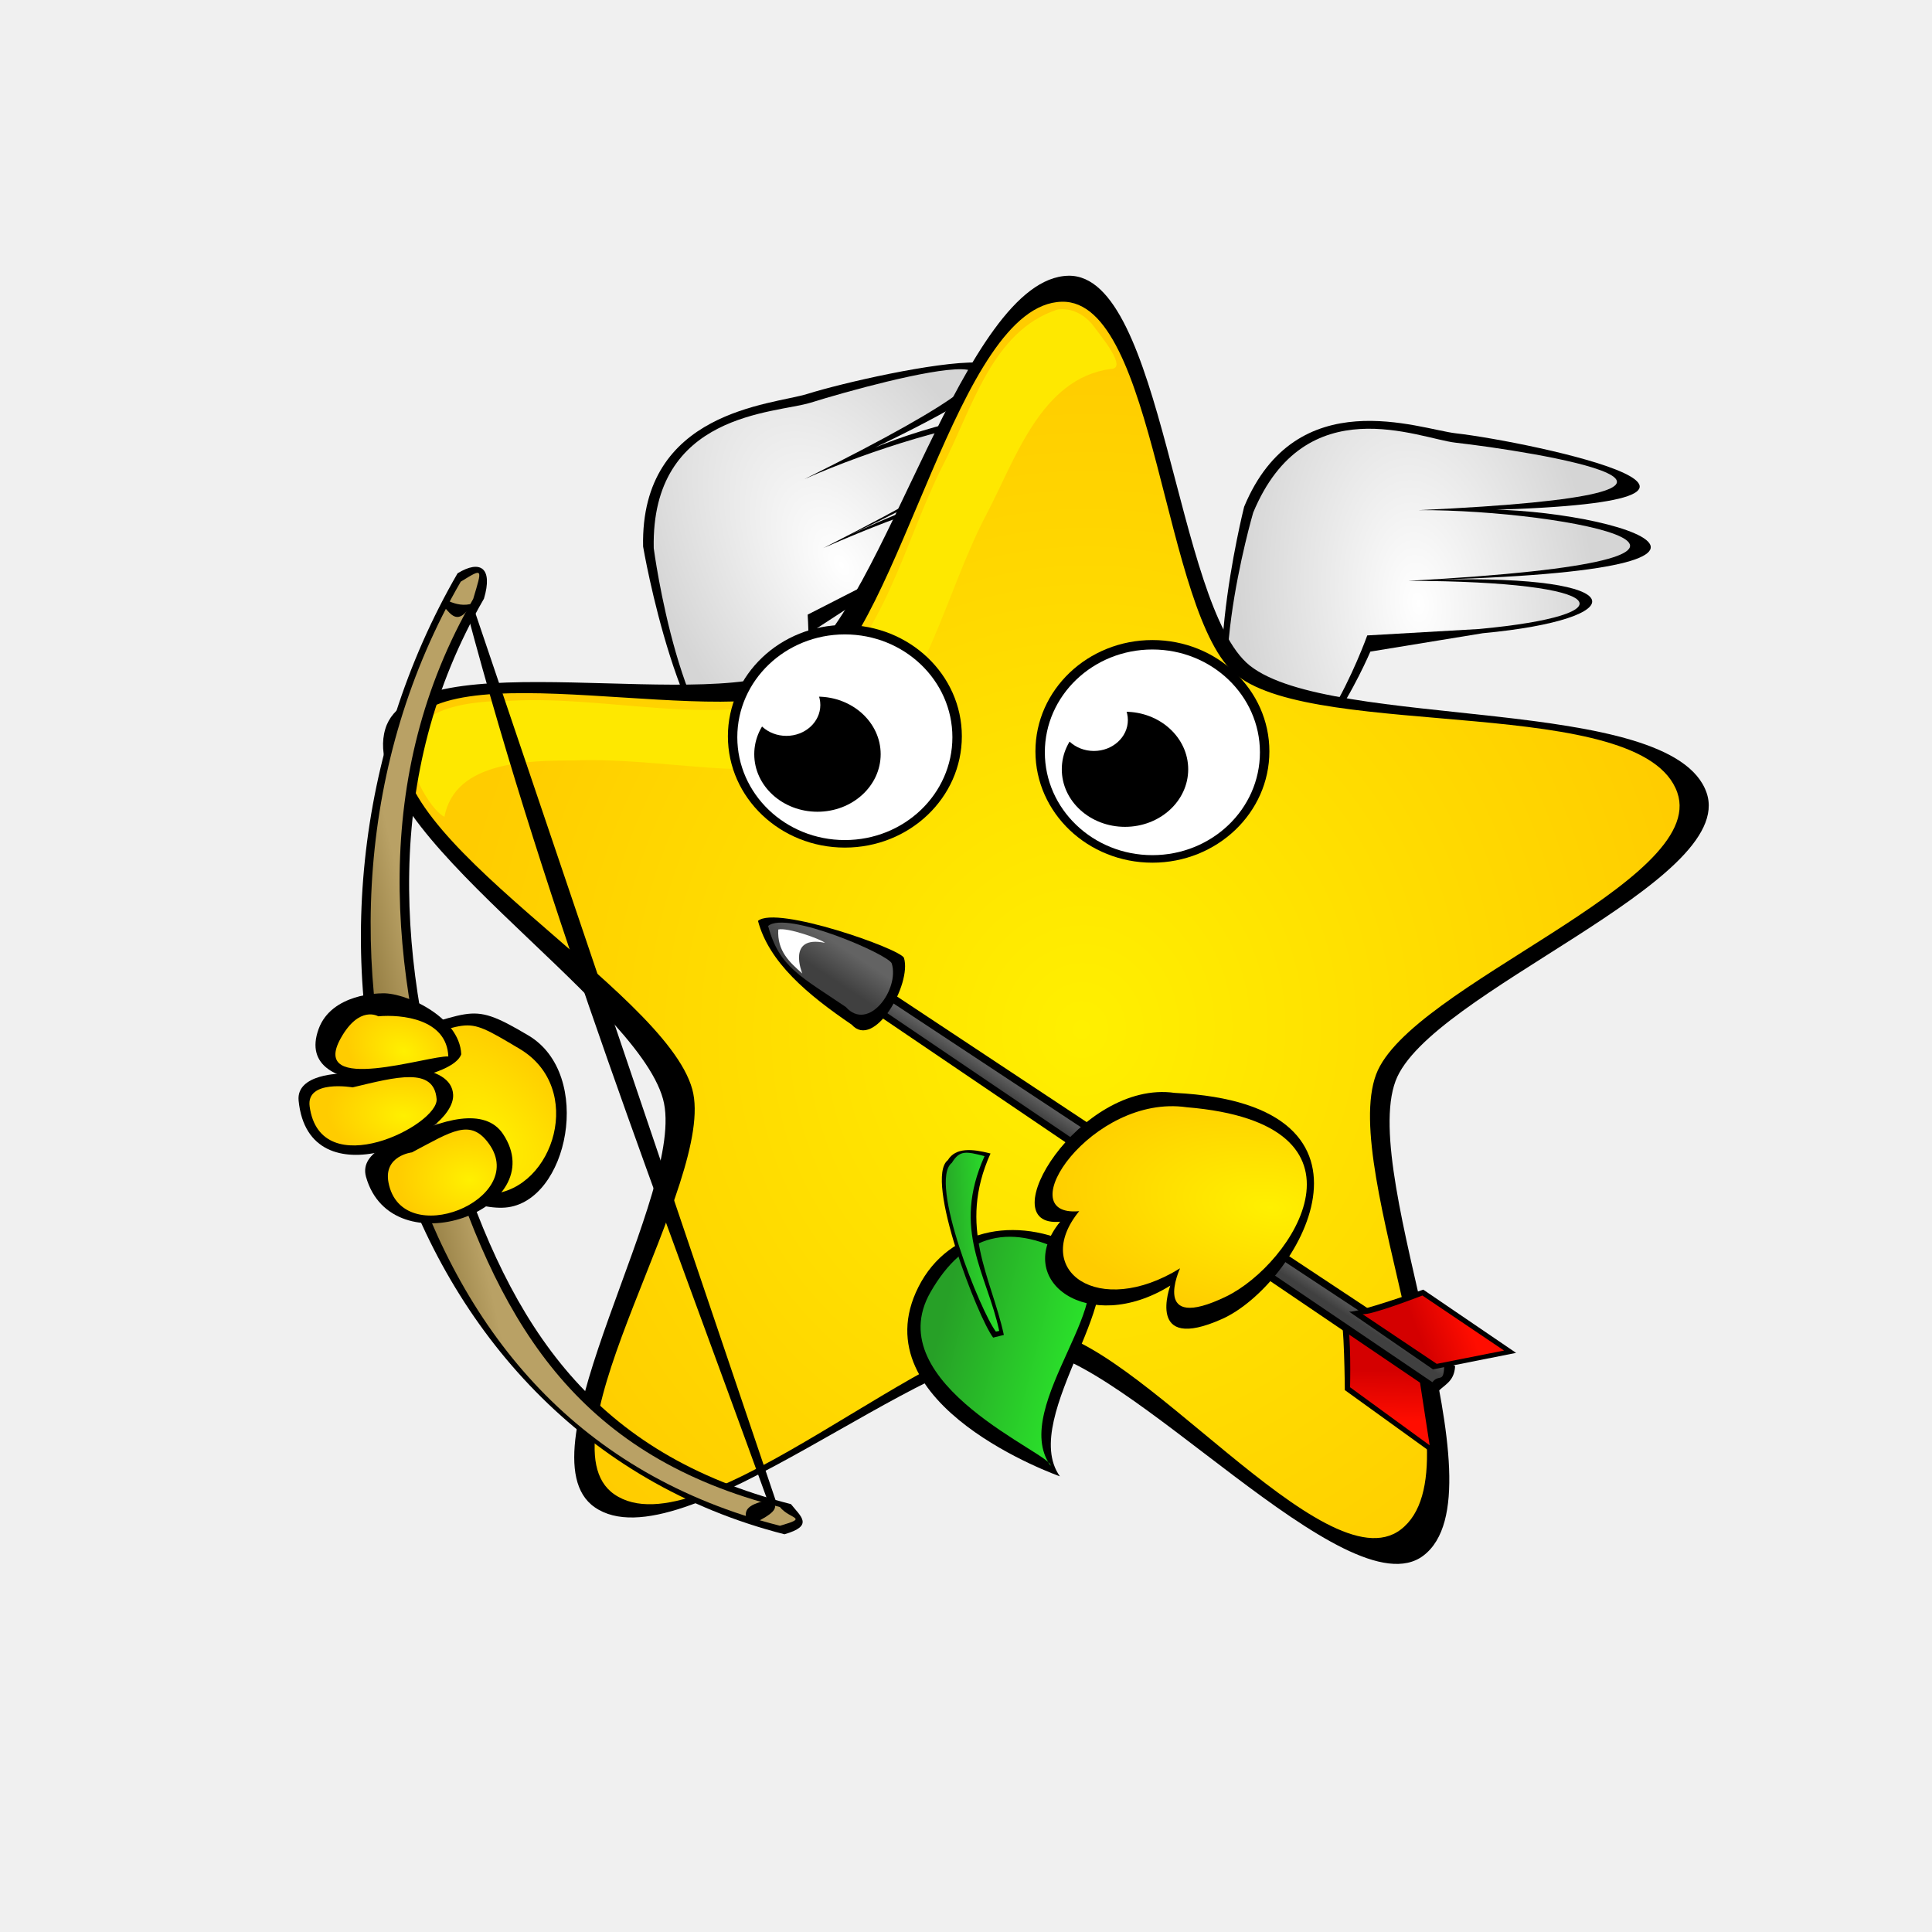
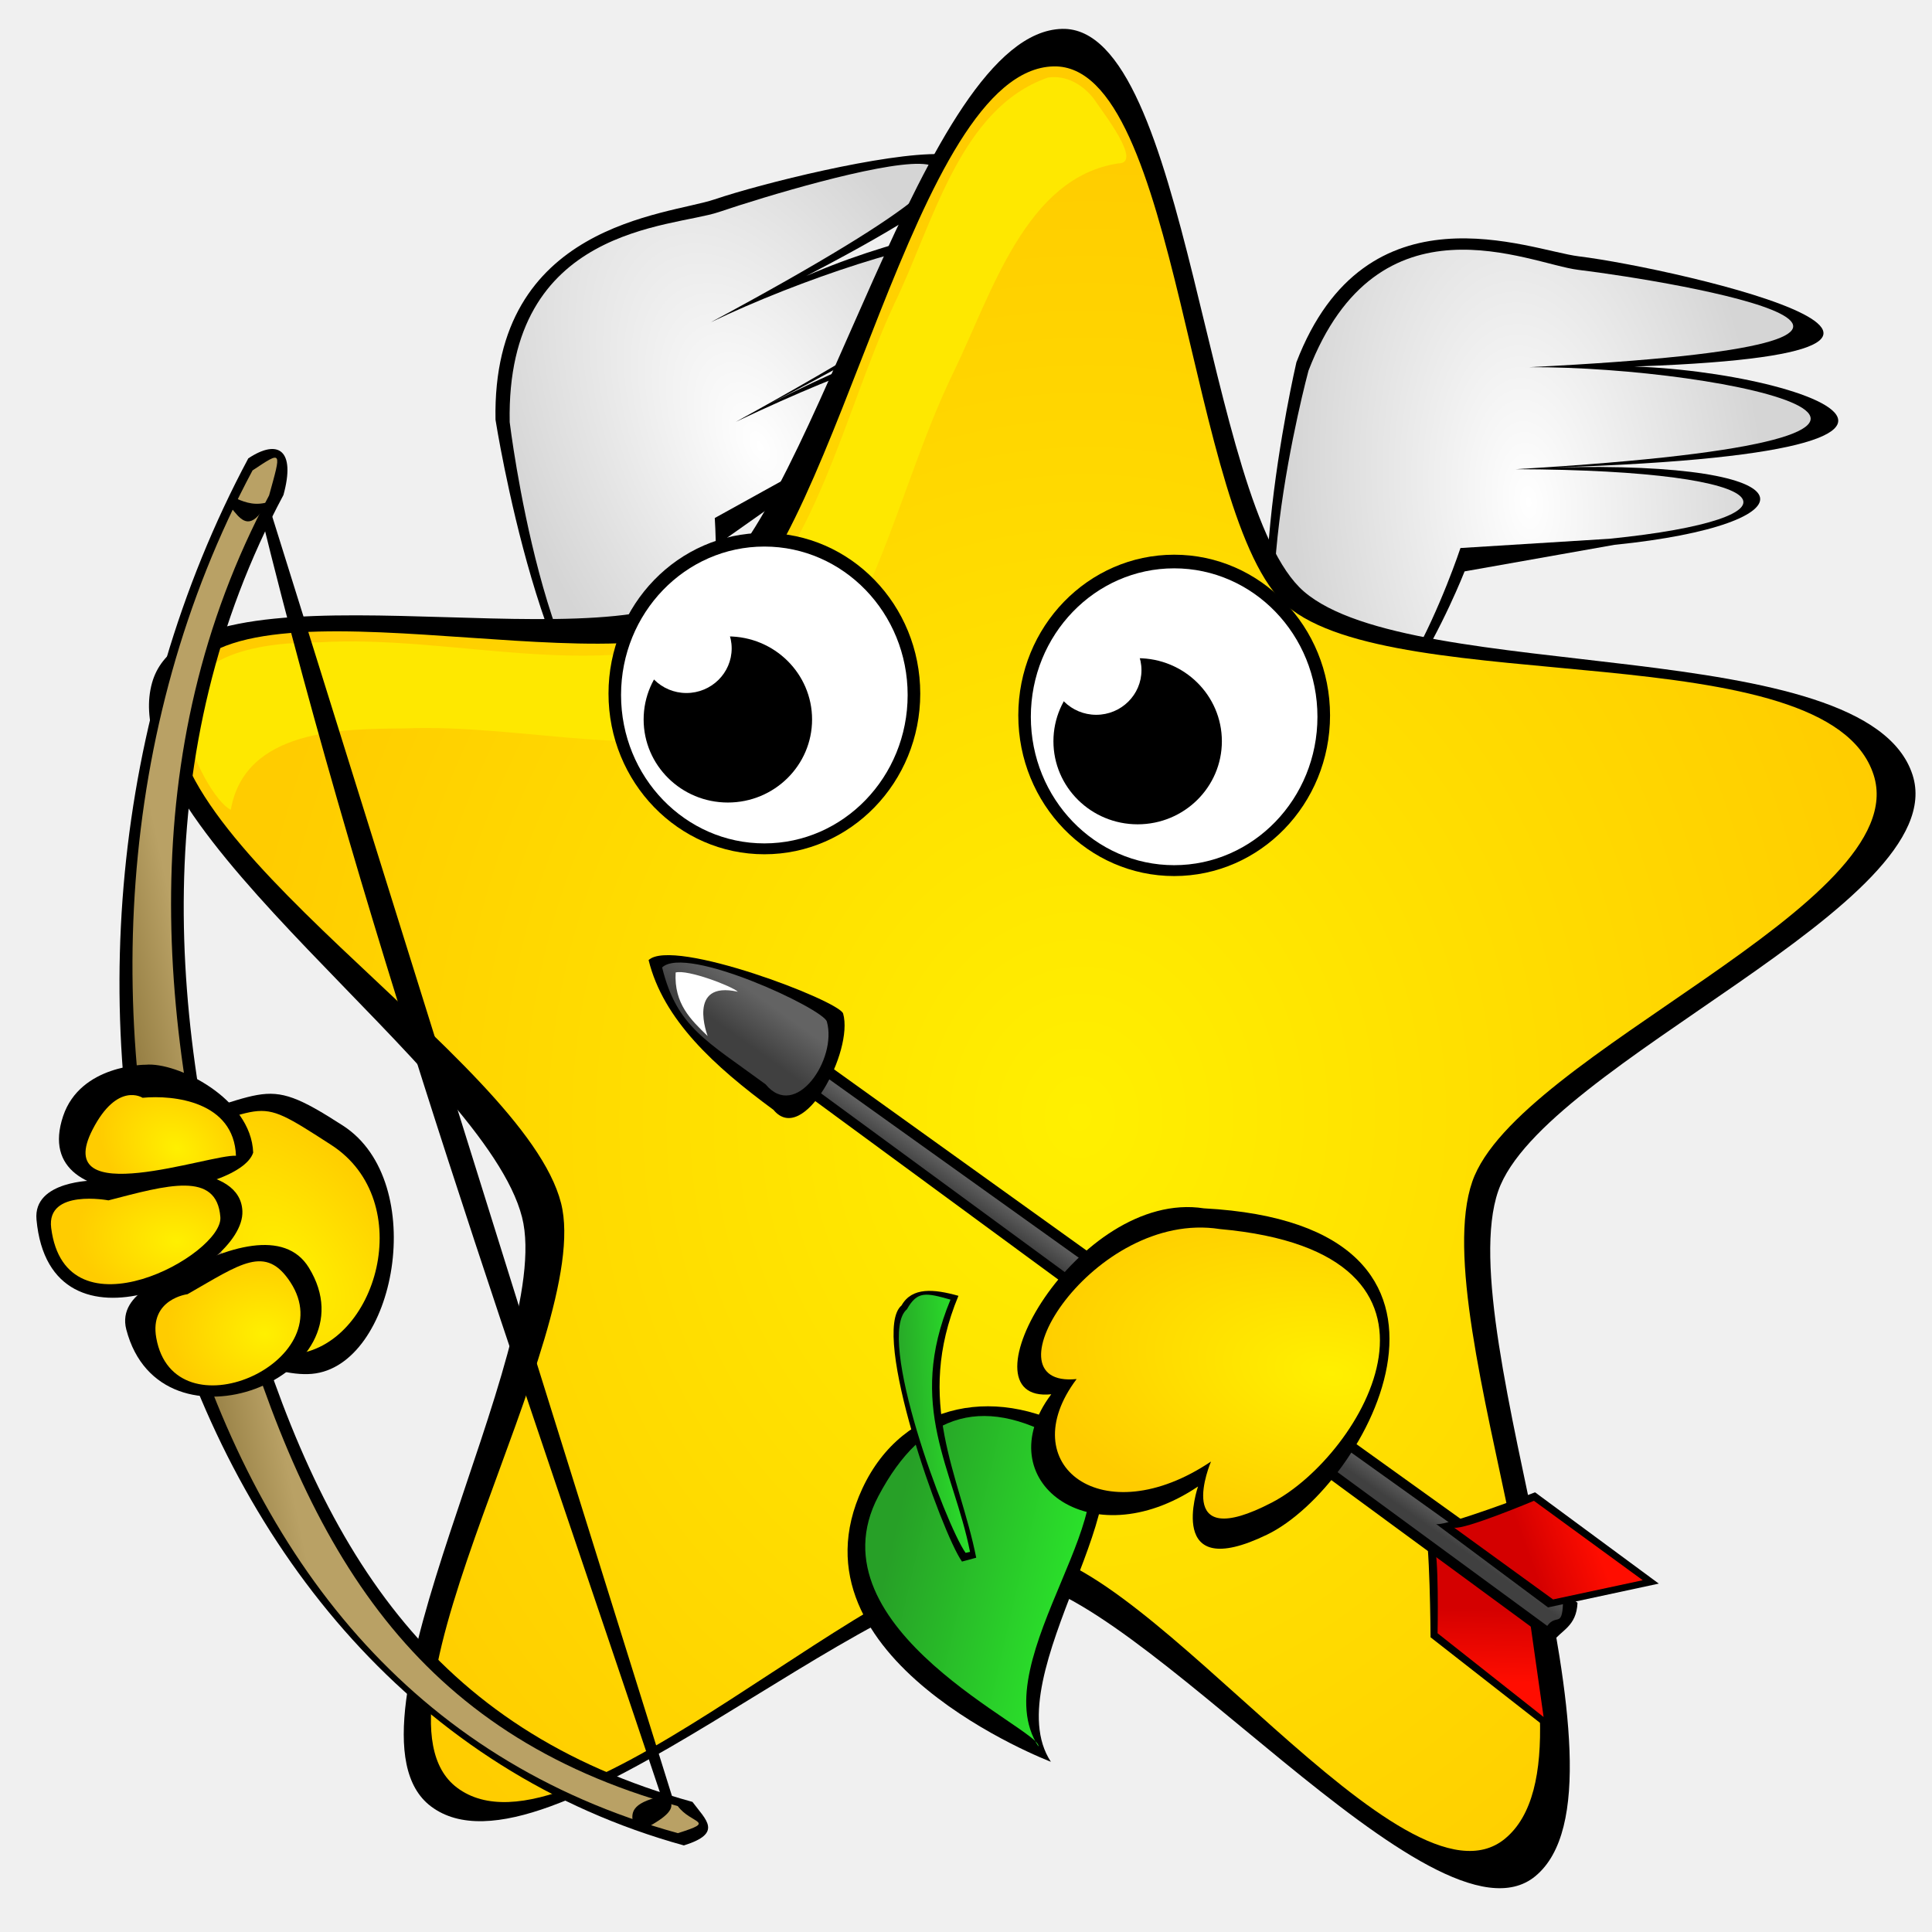
- <svg xmlns="http://www.w3.org/2000/svg" xmlns:xlink="http://www.w3.org/1999/xlink" viewBox="0 0 256 256">
-   <defs>
+ <svg xmlns="http://www.w3.org/2000/svg" xmlns:xlink="http://www.w3.org/1999/xlink" viewBox="0 0 70 70" version="1.1" id="svg144" width="70" height="70">
+   <defs id="defs44">
    <linearGradient id="d">
-       <stop stop-color="#27a027" offset="0" />
-       <stop stop-color="#2beb2b" offset="1" />
+       <stop stop-color="#27a027" offset="0" id="stop2" />
+       <stop stop-color="#2beb2b" offset="1" id="stop4" />
    </linearGradient>
    <linearGradient id="c">
-       <stop stop-color="#404040" offset="0" />
-       <stop stop-color="#636363" offset="1" />
+       <stop stop-color="#404040" offset="0" id="stop7" />
+       <stop stop-color="#636363" offset="1" id="stop9" />
    </linearGradient>
    <linearGradient id="e">
-       <stop stop-color="#d40000" offset="0" />
-       <stop stop-color="#ff0d00" offset="1" />
+       <stop stop-color="#d40000" offset="0" id="stop12" />
+       <stop stop-color="#ff0d00" offset="1" id="stop14" />
    </linearGradient>
    <linearGradient id="a">
-       <stop stop-color="#fff000" offset="0" />
-       <stop stop-color="#fc0" offset="1" />
+       <stop stop-color="#fff000" offset="0" id="stop17" />
+       <stop stop-color="#fc0" offset="1" id="stop19" />
    </linearGradient>
    <linearGradient id="r" x1="695.5" x2="689.5" y1="720.36" y2="722.36" gradientUnits="userSpaceOnUse">
-       <stop stop-color="#b9a165" offset="0" />
-       <stop stop-color="#978045" offset="1" />
+       <stop stop-color="#b9a165" offset="0" id="stop22" />
+       <stop stop-color="#978045" offset="1" id="stop24" />
    </linearGradient>
-     <linearGradient id="q" x1="721.07" x2="727.79" y1="830.51" y2="830.15" gradientTransform="matrix(-.29221 .95636 .95636 .29221 130.72 -99.81)" gradientUnits="userSpaceOnUse" xlink:href="#e" />
+     <linearGradient id="q" x1="721.07" x2="727.79" y1="830.51" y2="830.15" gradientTransform="matrix(-0.29221,0.95636,0.95636,0.29221,130.72,-99.81)" gradientUnits="userSpaceOnUse" xlink:href="#e" />
    <linearGradient id="p" x1="694.03" x2="695.79" y1="802.22" y2="800.81" gradientUnits="userSpaceOnUse" xlink:href="#c" />
    <linearGradient id="o" x1="660.79" x2="664.15" y1="759.97" y2="757.32" gradientUnits="userSpaceOnUse" xlink:href="#c" />
    <linearGradient id="n" x1="719.57" x2="726.29" y1="829.62" y2="829.27" gradientUnits="userSpaceOnUse" xlink:href="#e" />
    <linearGradient id="m" x1="608.11" x2="628.44" y1="810.18" y2="815.3" gradientUnits="userSpaceOnUse" xlink:href="#d" />
    <linearGradient id="l" x1="607.85" x2="616.07" y1="801.11" y2="800.58" gradientUnits="userSpaceOnUse" xlink:href="#d" />
-     <radialGradient id="b" cx="674" cy="696.39" r="27.994" gradientTransform="matrix(-.23219 -1.4735 .83426 -.13146 249.52 1781.1)" gradientUnits="userSpaceOnUse">
-       <stop stop-color="#fff" offset="0" />
-       <stop stop-color="#d5d5d5" offset="1" />
+     <radialGradient id="b" cx="674" cy="696.39" r="27.994" gradientTransform="matrix(-0.23219,-1.4735,0.83426,-0.13146,249.52,1781.1)" gradientUnits="userSpaceOnUse">
+       <stop stop-color="#fff" offset="0" id="stop33" />
+       <stop stop-color="#d5d5d5" offset="1" id="stop35" />
    </radialGradient>
-     <radialGradient id="f" cx="168.57" cy="276.25" r="108.01" gradientTransform="matrix(.99972 .02347 -.0251 1.0693 6.5379 -21.654)" gradientUnits="userSpaceOnUse" xlink:href="#a" />
-     <radialGradient id="k" cx="704.86" cy="715.06" r="14.641" gradientTransform="matrix(-1.0814 -.93579 .52925 -.61158 1082.8 1814.1)" gradientUnits="userSpaceOnUse" xlink:href="#a" />
-     <radialGradient id="j" cx="687.05" cy="708.41" r="9.682" gradientTransform="matrix(.77988 .28301 -.20762 .57212 297.81 107.45)" gradientUnits="userSpaceOnUse" xlink:href="#a" />
-     <radialGradient id="i" cx="687.37" cy="715.9" r="10.189" gradientTransform="matrix(1 0 0 .60143 0 285.13)" gradientUnits="userSpaceOnUse" xlink:href="#a" />
-     <radialGradient id="h" cx="695.66" cy="722.55" r="9.684" gradientTransform="matrix(1 0 0 .74705 1.25 183.46)" gradientUnits="userSpaceOnUse" xlink:href="#a" />
-     <radialGradient id="g" cx="706.22" cy="807.7" r="18.885" gradientTransform="matrix(-1.4603 -.74887 .38408 -.74897 1427.3 1940.8)" gradientUnits="userSpaceOnUse" xlink:href="#a" />
+     <radialGradient id="f" cx="168.57" cy="276.25" r="108.01" gradientTransform="matrix(0.99972,0.02347,-0.0251,1.0693,6.5379,-21.654)" gradientUnits="userSpaceOnUse" xlink:href="#a" />
+     <radialGradient id="k" cx="704.86" cy="715.06" r="14.641" gradientTransform="matrix(-1.0814,-0.93579,0.52925,-0.61158,1082.8,1814.1)" gradientUnits="userSpaceOnUse" xlink:href="#a" />
+     <radialGradient id="j" cx="687.05" cy="708.41" r="9.682" gradientTransform="matrix(0.77988,0.28301,-0.20762,0.57212,297.81,107.45)" gradientUnits="userSpaceOnUse" xlink:href="#a" />
+     <radialGradient id="i" cx="687.37" cy="715.9" r="10.189" gradientTransform="matrix(1,0,0,0.60143,0,285.13)" gradientUnits="userSpaceOnUse" xlink:href="#a" />
+     <radialGradient id="h" cx="695.66" cy="722.55" r="9.684" gradientTransform="matrix(1,0,0,0.74705,1.25,183.46)" gradientUnits="userSpaceOnUse" xlink:href="#a" />
+     <radialGradient id="g" cx="706.22" cy="807.7" r="18.885" gradientTransform="matrix(-1.4603,-0.74887,0.38408,-0.74897,1427.3,1940.8)" gradientUnits="userSpaceOnUse" xlink:href="#a" />
+     <radialGradient xlink:href="#b" id="radialGradient955" gradientUnits="userSpaceOnUse" gradientTransform="matrix(-0.23219,-1.4735,0.83426,-0.13146,249.52,1781.1)" cx="674" cy="696.39" r="27.994" />
+     <radialGradient xlink:href="#b" id="radialGradient957" gradientUnits="userSpaceOnUse" gradientTransform="matrix(-0.23219,-1.4735,0.83426,-0.13146,249.52,1781.1)" cx="674" cy="696.39" r="27.994" />
  </defs>
-   <g transform="translate(-480.05 -648.3)">
-     <g transform="matrix(.93575 -.35266 .35266 .93575 -284.73 309.18)">
-       <path d="m650.25 684.86s-5.5 28.25 2.25 34 15.5-15.75 15.5-15.75l14.75-3.25c19.83-2.947 20.095-8.865-6.5-6.75 52.827-4.436 17.916-11.625 1.75-9.25 49.932-3.47 9.479-9.689-0.25-10.25-4.875-0.281-21.5-5.75-27.5 11.25z" />
-       <path d="m651.49 685.57s-6.207 26.482 1.543 32.232 14.439-16.811 14.439-16.811l14.75-1.659c19.83-2.947 17.62-7.274-9.682-5.866 53.534-5.85 20.39-10.565 0.866-9.427 50.108-5.061 14.075-8.628 4.346-9.189-4.875-0.281-20.263-6.28-26.263 10.72z" fill="url(#b)" />
+   <g transform="matrix(0.3643586,0,0,0.3946809,-188.0055,-269.2465)" id="g142">
+     <g transform="matrix(0.93575,-0.35266,0.35266,0.93575,-284.73,309.18)" id="g50">
+       <path d="m 650.25,684.86 c 0,0 -5.5,28.25 2.25,34 7.75,5.75 15.5,-15.75 15.5,-15.75 l 14.75,-3.25 c 19.83,-2.947 20.095,-8.865 -6.5,-6.75 52.827,-4.436 17.916,-11.625 1.75,-9.25 49.932,-3.47 9.479,-9.689 -0.25,-10.25 -4.875,-0.281 -21.5,-5.75 -27.5,11.25 z" id="path46" />
+       <path d="m 651.49,685.57 c 0,0 -6.207,26.482 1.543,32.232 7.75,5.75 14.439,-16.811 14.439,-16.811 l 14.75,-1.659 c 19.83,-2.947 17.62,-7.274 -9.682,-5.866 53.534,-5.85 20.39,-10.565 0.866,-9.427 50.108,-5.061 14.075,-8.628 4.346,-9.189 -4.875,-0.281 -20.263,-6.28 -26.263,10.72 z" id="path48" style="fill:url(#radialGradient955)" />
    </g>
-     <g transform="matrix(.9985 .05467 -.05467 .9985 33.071 -3.9335)">
-       <path d="m650.25 684.86s-5.5 28.25 2.25 34 15.5-15.75 15.5-15.75l14.75-3.25c19.83-2.947 20.095-8.865-6.5-6.75 52.827-4.436 17.916-11.625 1.75-9.25 49.932-3.47 9.479-9.689-0.25-10.25-4.875-0.281-21.5-5.75-27.5 11.25z" />
-       <path d="m651.49 685.57s-6.207 26.482 1.543 32.232 14.439-16.811 14.439-16.811l14.75-1.659c19.83-2.947 17.62-7.274-9.682-5.866 53.534-5.85 20.39-10.565 0.866-9.427 50.108-5.061 14.075-8.628 4.346-9.189-4.875-0.281-20.263-6.28-26.263 10.72z" fill="url(#b)" />
+     <g transform="matrix(0.9985,0.05467,-0.05467,0.9985,33.071,-3.9335)" id="g56">
+       <path d="m 650.25,684.86 c 0,0 -5.5,28.25 2.25,34 7.75,5.75 15.5,-15.75 15.5,-15.75 l 14.75,-3.25 c 19.83,-2.947 20.095,-8.865 -6.5,-6.75 52.827,-4.436 17.916,-11.625 1.75,-9.25 49.932,-3.47 9.479,-9.689 -0.25,-10.25 -4.875,-0.281 -21.5,-5.75 -27.5,11.25 z" id="path52" />
+       <path d="m 651.49,685.57 c 0,0 -6.207,26.482 1.543,32.232 7.75,5.75 14.439,-16.811 14.439,-16.811 l 14.75,-1.659 c 19.83,-2.947 17.62,-7.274 -9.682,-5.866 53.534,-5.85 20.39,-10.565 0.866,-9.427 50.108,-5.061 14.075,-8.628 4.346,-9.189 -4.875,-0.281 -20.263,-6.28 -26.263,10.72 z" id="path54" style="fill:url(#radialGradient957)" />
    </g>
-     <path transform="matrix(.78048 .05526 -.05526 .78048 507.5 558.69)" d="m232.15 362.48c-12.069 10.603-52.885-30.483-68.945-30.07-17.752 0.457-56.351 40.88-71.62 31.814-13.814-8.202 12.009-54.635 6.653-69.781-5.92-16.742-55.24-41.878-51.336-59.201 3.531-15.672 56.175-5.96 68.925-15.734 14.093-10.804 23.353-67.345 41.035-68.985 15.996-1.484 22.073 54.568 35.308 63.673 14.63 10.065 71.66-0.305 78.684 16.004 6.355 14.755-44.508 37.016-49.078 52.417-5.051 17.024 23.714 68.143 10.374 79.863z" />
-     <path transform="matrix(.78048 .05526 -.05526 .78048 507.5 558.69)" d="m228 358.36c-12.069 10.603-47.318-29.774-63.378-29.361-17.752 0.457-54.626 41.861-69.895 32.795-13.814-8.202 13.695-54.203 8.339-69.349-5.92-16.742-56.692-39.017-52.789-56.34 3.531-15.672 55.782-3.725 68.532-13.499 14.093-10.804 19.588-65.975 37.27-67.615 15.996-1.484 20.78 51.901 34.016 61.006 14.63 10.065 68.799-1.758 75.823 14.551 6.355 14.755-42.939 35.801-47.509 51.203-5.051 17.024 22.932 64.888 9.591 76.608z" fill="url(#f)" />
-     <path d="m620.19 689.31c-8.763 2.829-11.368 13.317-15.247 20.727-5.135 10.17-7.655 22.998-17.065 30.179-12.78 4.673-26.885 0.205-40.188 0.938-4.853 3e-3 -14.301 0.686-13.188 7.719 0.419 2.88 2.943 6.985 4.438 7.656 1.412-7.451 11.236-7.425 17.188-7.469 12.344-0.478 25.452 3.451 37.312-0.75 9.461-8.011 11.772-21.322 17.351-31.918 3.813-7.237 7.173-17.934 16.43-19.207 2.397-0.013-1.472-4.57-2.469-5.938-1.131-1.331-2.77-2.185-4.562-1.938z" fill="#fee800" />
-     <g transform="matrix(.99495 .10038 -.10038 .99495 -78.479 15.09)">
-       <path d="m681.11 706.18c14.615-4.567 12.483-7.003 21.618-2.74s7.451 21.461-0.77 22.983-29.068-9.891-20.848-20.243z" />
-       <path d="m687.22 643.44c-11.288 25.013-10.847 53.565-0.812 76.875s29.685 41.411 56.688 45.469c3.784-1.52 1.944-2.54 0.449-4.061-26.641-4.003-39.206-19.474-49.128-42.521s-14.55-48.02-3.383-72.763c0.809-4.221-1.029-5.116-3.813-2.998z" />
-       <path d="m681.72 707.39c14.615-4.567 10.888-6.334 20.022-2.071s6.421 17.977-1.799 19.5-26.443-7.076-18.223-17.428z" fill="url(#k)" />
-       <path d="m687.75 644.5c-11.288 25.013-9.61 52.858 0.425 76.168s27.21 39.997 54.213 44.055c3.784-1.52 1.237-0.949-0.258-2.47-26.641-4.003-38.852-19.474-48.775-42.521s-14.903-48.374-3.736-73.117c0.809-4.221 0.916-4.232-1.869-2.114z" fill="url(#r)" />
-       <path d="m682.65 699.85s-6.446 0.612-7.69 5.515c-2.6 10.245 18.159 5.614 19.14 1.438-0.7-4.946-8.396-7.534-11.45-6.952z" />
-       <path d="m678.69 710.93s-6.135 0.585-5.411 4.157c2.701 13.325 21.08 2.68 20.293-2.826-0.607-4.246-9.237-3.298-14.882-1.331z" />
-       <path d="m687.39 718.86s-5.552 1.977-4.214 5.367c4.629 11.73 25.075 1.75 17.489-7.474-2.725-3.313-8.292-1.196-13.275 2.107z" />
-       <path d="m682.65 702.9s-2.631-1.257-4.645 3.383c-3.456 7.963 11.902 1.057 14.421 0.981-0.7-4.946-6.722-4.946-9.775-4.364z" fill="url(#j)" />
-       <path d="m680.22 712.61s-6.266-0.452-5.411 3.091c2.461 10.197 17.264 0.727 16.639-2.674-0.775-4.219-5.583-2.385-11.228-0.417z" fill="url(#i)" />
-       <path d="m688.91 720.39s-3.737 0.81-2.692 4.301c2.66 8.885 18.676 0.39 12.769-6.409-2.813-3.238-5.096-1.196-10.078 2.107z" fill="url(#h)" />
-       <path d="m686.03 647.12-0.062 1c0.919 0.841 1.822 1.858 2.969 0.188 14.763 39.175 33.561 75.93 51.469 113.22-2.934 0.917-2.838 1.833-2.531 2.75l0.75 0.656c1.736-1.082 3.328-2.15 2.75-3l0.219-0.219-0.125-0.312-51.75-113.78-0.125-0.281h-0.312c-1.236 0.386-2.244 0.085-3.25-0.219z" />
+     <path transform="matrix(0.78048,0.05526,-0.05526,0.78048,507.5,558.69)" d="m 232.15,362.48 c -12.069,10.603 -52.885,-30.483 -68.945,-30.07 -17.752,0.457 -56.351,40.88 -71.62,31.814 -13.814,-8.202 12.009,-54.635 6.653,-69.781 -5.92,-16.742 -55.24,-41.878 -51.336,-59.201 3.531,-15.672 56.175,-5.96 68.925,-15.734 14.093,-10.804 23.353,-67.345 41.035,-68.985 15.996,-1.484 22.073,54.568 35.308,63.673 14.63,10.065 71.66,-0.305 78.684,16.004 6.355,14.755 -44.508,37.016 -49.078,52.417 -5.051,17.024 23.714,68.143 10.374,79.863 z" id="path58" />
+     <path transform="matrix(0.78048,0.05526,-0.05526,0.78048,507.5,558.69)" d="m 228,358.36 c -12.069,10.603 -47.318,-29.774 -63.378,-29.361 -17.752,0.457 -54.626,41.861 -69.895,32.795 -13.814,-8.202 13.695,-54.203 8.339,-69.349 -5.92,-16.742 -56.692,-39.017 -52.789,-56.34 3.531,-15.672 55.782,-3.725 68.532,-13.499 14.093,-10.804 19.588,-65.975 37.27,-67.615 15.996,-1.484 20.78,51.901 34.016,61.006 14.63,10.065 68.799,-1.758 75.823,14.551 6.355,14.755 -42.939,35.801 -47.509,51.203 -5.051,17.024 22.932,64.888 9.591,76.608 z" id="path60" style="fill:url(#f)" />
+     <path d="m 620.19,689.31 c -8.763,2.829 -11.368,13.317 -15.247,20.727 -5.135,10.17 -7.655,22.998 -17.065,30.179 -12.78,4.673 -26.885,0.205 -40.188,0.938 -4.853,0.003 -14.301,0.686 -13.188,7.719 0.419,2.88 2.943,6.985 4.438,7.656 1.412,-7.451 11.236,-7.425 17.188,-7.469 12.344,-0.478 25.452,3.451 37.312,-0.75 9.461,-8.011 11.772,-21.322 17.351,-31.918 3.813,-7.237 7.173,-17.934 16.43,-19.207 2.397,-0.013 -1.472,-4.57 -2.469,-5.938 -1.131,-1.331 -2.77,-2.185 -4.562,-1.938 z" id="path62" style="fill:#fee800" />
+     <g transform="matrix(0.99495,0.10038,-0.10038,0.99495,-78.479,15.09)" id="g86">
+       <path d="m 681.11,706.18 c 14.615,-4.567 12.483,-7.003 21.618,-2.74 9.135,4.263 7.451,21.461 -0.77,22.983 -8.221,1.522 -29.068,-9.891 -20.848,-20.243 z" id="path64" />
+       <path d="m 687.22,643.44 c -11.288,25.013 -10.847,53.565 -0.812,76.875 10.034,23.31 29.685,41.411 56.688,45.469 3.784,-1.52 1.944,-2.54 0.449,-4.061 -26.641,-4.003 -39.206,-19.474 -49.128,-42.521 -9.922,-23.047 -14.55,-48.02 -3.383,-72.763 0.809,-4.221 -1.029,-5.116 -3.813,-2.998 z" id="path66" />
+       <path d="m 681.72,707.39 c 14.615,-4.567 10.888,-6.334 20.022,-2.071 9.134,4.263 6.421,17.977 -1.799,19.5 -8.221,1.523 -26.443,-7.076 -18.223,-17.428 z" id="path68" style="fill:url(#k)" />
+       <path d="m 687.75,644.5 c -11.288,25.013 -9.61,52.858 0.425,76.168 10.035,23.31 27.21,39.997 54.213,44.055 3.784,-1.52 1.237,-0.949 -0.258,-2.47 -26.641,-4.003 -38.852,-19.474 -48.775,-42.521 -9.923,-23.047 -14.903,-48.374 -3.736,-73.117 0.809,-4.221 0.916,-4.232 -1.869,-2.114 z" id="path70" style="fill:url(#r)" />
+       <path d="m 682.65,699.85 c 0,0 -6.446,0.612 -7.69,5.515 -2.6,10.245 18.159,5.614 19.14,1.438 -0.7,-4.946 -8.396,-7.534 -11.45,-6.952 z" id="path72" />
+       <path d="m 678.69,710.93 c 0,0 -6.135,0.585 -5.411,4.157 2.701,13.325 21.08,2.68 20.293,-2.826 -0.607,-4.246 -9.237,-3.298 -14.882,-1.331 z" id="path74" />
+       <path d="m 687.39,718.86 c 0,0 -5.552,1.977 -4.214,5.367 4.629,11.73 25.075,1.75 17.489,-7.474 -2.725,-3.313 -8.292,-1.196 -13.275,2.107 z" id="path76" />
+       <path d="m 682.65,702.9 c 0,0 -2.631,-1.257 -4.645,3.383 -3.456,7.963 11.902,1.057 14.421,0.981 -0.7,-4.946 -6.722,-4.946 -9.775,-4.364 z" id="path78" style="fill:url(#j)" />
+       <path d="m 680.22,712.61 c 0,0 -6.266,-0.452 -5.411,3.091 2.461,10.197 17.264,0.727 16.639,-2.674 -0.775,-4.219 -5.583,-2.385 -11.228,-0.417 z" id="path80" style="fill:url(#i)" />
+       <path d="m 688.91,720.39 c 0,0 -3.737,0.81 -2.692,4.301 2.66,8.885 18.676,0.39 12.769,-6.409 -2.813,-3.238 -5.096,-1.196 -10.078,2.107 z" id="path82" style="fill:url(#h)" />
+       <path d="m 686.03,647.12 -0.062,1 c 0.919,0.841 1.822,1.858 2.969,0.188 14.763,39.175 33.561,75.93 51.469,113.22 -2.934,0.917 -2.838,1.833 -2.531,2.75 l 0.75,0.656 c 1.736,-1.082 3.328,-2.15 2.75,-3 l 0.219,-0.219 -0.125,-0.312 -51.75,-113.78 -0.125,-0.281 h -0.312 c -1.236,0.386 -2.244,0.085 -3.25,-0.219 z" id="path84" />
    </g>
-     <g transform="translate(-18.25,6.25)">
-       <path d="m666.5 741.61c0 8.146-6.94 14.75-15.5 14.75s-15.5-6.604-15.5-14.75 6.94-14.75 15.5-14.75 15.5 6.604 15.5 14.75z" />
-       <path transform="matrix(.91935 0 0 .92373 52.5 56.689)" d="m666.5 741.61c0 8.146-6.94 14.75-15.5 14.75s-15.5-6.604-15.5-14.75 6.94-14.75 15.5-14.75 15.5 6.604 15.5 14.75z" fill="#fff" />
-       <path transform="matrix(.54032 0 0 .51695 295.62 360.61)" d="m666.5 741.61c0 8.146-6.94 14.75-15.5 14.75s-15.5-6.604-15.5-14.75 6.94-14.75 15.5-14.75 15.5 6.604 15.5 14.75z" />
-       <path transform="matrix(.29032 0 0 .27776 454.25 531.47)" d="m666.5 741.61c0 8.146-6.94 14.75-15.5 14.75s-15.5-6.604-15.5-14.75 6.94-14.75 15.5-14.75 15.5 6.604 15.5 14.75z" fill="#fff" />
+     <g transform="translate(-18.25,6.25)" id="g96">
+       <path d="m 666.5,741.61 c 0,8.146 -6.94,14.75 -15.5,14.75 -8.56,0 -15.5,-6.604 -15.5,-14.75 0,-8.146 6.94,-14.75 15.5,-14.75 8.56,0 15.5,6.604 15.5,14.75 z" id="path88" />
+       <path transform="matrix(0.91935,0,0,0.92373,52.5,56.689)" d="m 666.5,741.61 c 0,8.146 -6.94,14.75 -15.5,14.75 -8.56,0 -15.5,-6.604 -15.5,-14.75 0,-8.146 6.94,-14.75 15.5,-14.75 8.56,0 15.5,6.604 15.5,14.75 z" id="path90" style="fill:#ffffff" />
+       <path transform="matrix(0.54032,0,0,0.51695,295.62,360.61)" d="m 666.5,741.61 c 0,8.146 -6.94,14.75 -15.5,14.75 -8.56,0 -15.5,-6.604 -15.5,-14.75 0,-8.146 6.94,-14.75 15.5,-14.75 8.56,0 15.5,6.604 15.5,14.75 z" id="path92" />
+       <path transform="matrix(0.29032,0,0,0.27776,454.25,531.47)" d="m 666.5,741.61 c 0,8.146 -6.94,14.75 -15.5,14.75 -8.56,0 -15.5,-6.604 -15.5,-14.75 0,-8.146 6.94,-14.75 15.5,-14.75 8.56,0 15.5,6.604 15.5,14.75 z" id="path94" style="fill:#ffffff" />
    </g>
-     <g transform="translate(-3,12)">
-       <path d="m623.49 831.92s-26.693-9.369-18.738-25.102c4.061-8.032 13.713-9.668 22.097-4.773 7.451 4.351-8.997 21.982-3.359 29.875z" />
-       <path d="m622.25 830.51c0.404-1.481-22.905-10.768-15.91-22.981 4.473-7.81 10.708-9.491 19.092-4.596 7.451 4.351-8.82 19.684-3.182 27.577z" fill="url(#m)" />
-       <path d="m614.65 813.54c-2.004-2.586-9.171-21.053-6.01-23.511 1.041-1.703 3.215-1.517 5.657-0.884-4.41 9.799 0.125 16.404 1.768 24.042z" />
-       <path d="m615.01 812.74c-2.004-2.586-8.994-19.904-5.834-22.362 1.041-1.703 1.889-1.517 4.331-0.884-4.41 9.799 0.302 15.52 1.944 23.158z" fill="url(#l)" />
+     <g transform="translate(-3,12)" id="g106">
+       <path d="m 623.49,831.92 c 0,0 -26.693,-9.369 -18.738,-25.102 4.061,-8.032 13.713,-9.668 22.097,-4.773 7.451,4.351 -8.997,21.982 -3.359,29.875 z" id="path98" />
+       <path d="m 622.25,830.51 c 0.404,-1.481 -22.905,-10.768 -15.91,-22.981 4.473,-7.81 10.708,-9.491 19.092,-4.596 7.451,4.351 -8.82,19.684 -3.182,27.577 z" id="path100" style="fill:url(#m)" />
+       <path d="m 614.65,813.54 c -2.004,-2.586 -9.171,-21.053 -6.01,-23.511 1.041,-1.703 3.215,-1.517 5.657,-0.884 -4.41,9.799 0.125,16.404 1.768,24.042 z" id="path102" />
+       <path d="m 615.01,812.74 c -2.004,-2.586 -8.994,-19.904 -5.834,-22.362 1.041,-1.703 1.889,-1.517 4.331,-0.884 -4.41,9.799 0.302,15.52 1.944,23.158 z" id="path104" style="fill:url(#l)" />
    </g>
-     <g transform="matrix(.94856 -.31658 .31658 .94856 -277.06 266.35)">
-       <path d="m710.63 823.22c0.249 1-2.658 9.909-2.658 9.909l8.693 12.083 1.902-11.064z" />
-       <path d="m711.01 825c0.249 1-2.259 7.997-2.259 7.997l7.566 10.63 1.536-8.958z" fill="url(#q)" />
-       <path d="m661.85 762.27 57.452 75.13c1.211-0.788 2.743-0.609 3.535-2.652l-58.336-74.6z" />
-       <path d="m663.8 763.33 55.508 72.478c1.211-0.788 1.329 0.628 2.121-1.414l-57.276-73.009z" fill="url(#p)" />
-       <path d="m699.06 788.64c-11.319-5.669-29.053 9.232-19.803 11.386-8.596 5.432-1.185 15.584 11.163 12.65 0 0-6.019 7.471 5.125 6.365 10.838-1.076 31.971-19.319 3.516-30.401z" />
-       <path d="m699.95 790.94c-11.319-5.669-27.108 6.403-17.859 8.558-8.596 5.432-2.069 14.346 10.279 11.413 0 0-6.513 6.903 4.594 5.481 9.781-1.252 27.247-15.068 2.986-25.451z" fill="url(#g)" />
-       <path d="m661.32 766.51c1.774 4.14 9.282-2.592 9.369-6.187 0.03-1.223-13.84-12.014-16.794-10.783-0.353 5.657 3.108 11.314 7.425 16.971z" />
-       <path d="m661.32 764.04c1.774 4.14 7.514 0.06 7.601-3.535 0.03-1.223-11.012-11.13-13.965-9.899-0.353 5.657 2.047 7.778 6.364 13.435z" fill="url(#o)" />
-       <path d="m711.79 823.44c0.884 0.53 10.253 0.354 10.253 0.354l9.016 11.844-11.137-1.414z" />
-       <path d="m713.38 824.32c0.884 0.53 8.309 0.177 8.309 0.177l7.955 10.341-9.016-1.149z" fill="url(#n)" />
-       <path transform="matrix(.94856 .31658 -.31658 .94856 347.13 -164.93)" d="m589.37 773.23c-0.587-0.516-4.987-2.068-6.187-1.768-0.171 2.868 1.514 4.345 3.182 5.834 0 0-2.121-5.127 3.005-4.066z" fill="#fff" />
+     <g transform="matrix(0.94856,-0.31658,0.31658,0.94856,-277.06,266.35)" id="g130">
+       <path d="m 710.63,823.22 c 0.249,1 -2.658,9.909 -2.658,9.909 l 8.693,12.083 1.902,-11.064 z" id="path108" />
+       <path d="m 711.01,825 c 0.249,1 -2.259,7.997 -2.259,7.997 l 7.566,10.63 1.536,-8.958 z" id="path110" style="fill:url(#q)" />
+       <path d="m 661.85,762.27 57.452,75.13 c 1.211,-0.788 2.743,-0.609 3.535,-2.652 l -58.336,-74.6 z" id="path112" />
+       <path d="m 663.8,763.33 55.508,72.478 c 1.211,-0.788 1.329,0.628 2.121,-1.414 l -57.276,-73.009 z" id="path114" style="fill:url(#p)" />
+       <path d="m 699.06,788.64 c -11.319,-5.669 -29.053,9.232 -19.803,11.386 -8.596,5.432 -1.185,15.584 11.163,12.65 0,0 -6.019,7.471 5.125,6.365 10.838,-1.076 31.971,-19.319 3.516,-30.401 z" id="path116" />
+       <path d="m 699.95,790.94 c -11.319,-5.669 -27.108,6.403 -17.859,8.558 -8.596,5.432 -2.069,14.346 10.279,11.413 0,0 -6.513,6.903 4.594,5.481 9.781,-1.252 27.247,-15.068 2.986,-25.451 z" id="path118" style="fill:url(#g)" />
+       <path d="m 661.32,766.51 c 1.774,4.14 9.282,-2.592 9.369,-6.187 0.03,-1.223 -13.84,-12.014 -16.794,-10.783 -0.353,5.657 3.108,11.314 7.425,16.971 z" id="path120" />
+       <path d="m 661.32,764.04 c 1.774,4.14 7.514,0.06 7.601,-3.535 0.03,-1.223 -11.012,-11.13 -13.965,-9.899 -0.353,5.657 2.047,7.778 6.364,13.435 z" id="path122" style="fill:url(#o)" />
+       <path d="m 711.79,823.44 c 0.884,0.53 10.253,0.354 10.253,0.354 l 9.016,11.844 -11.137,-1.414 z" id="path124" />
+       <path d="m 713.38,824.32 c 0.884,0.53 8.309,0.177 8.309,0.177 l 7.955,10.341 -9.016,-1.149 z" id="path126" style="fill:url(#n)" />
+       <path transform="matrix(0.94856,0.31658,-0.31658,0.94856,347.13,-164.93)" d="m 589.37,773.23 c -0.587,-0.516 -4.987,-2.068 -6.187,-1.768 -0.171,2.868 1.514,4.345 3.182,5.834 0,0 -2.121,-5.127 3.005,-4.066 z" id="path128" style="fill:#ffffff" />
    </g>
-     <g transform="translate(-59,4.25)">
-       <path d="m666.5 741.61c0 8.146-6.94 14.75-15.5 14.75s-15.5-6.604-15.5-14.75 6.94-14.75 15.5-14.75 15.5 6.604 15.5 14.75z" />
-       <path transform="matrix(.91935 0 0 .92373 52.5 56.689)" d="m666.5 741.61c0 8.146-6.94 14.75-15.5 14.75s-15.5-6.604-15.5-14.75 6.94-14.75 15.5-14.75 15.5 6.604 15.5 14.75z" fill="#fff" />
-       <path transform="matrix(.54032 0 0 .51695 295.62 360.61)" d="m666.5 741.61c0 8.146-6.94 14.75-15.5 14.75s-15.5-6.604-15.5-14.75 6.94-14.75 15.5-14.75 15.5 6.604 15.5 14.75z" />
-       <path transform="matrix(.29032 0 0 .27776 454.25 531.47)" d="m666.5 741.61c0 8.146-6.94 14.75-15.5 14.75s-15.5-6.604-15.5-14.75 6.94-14.75 15.5-14.75 15.5 6.604 15.5 14.75z" fill="#fff" />
+     <g transform="translate(-59,4.25)" id="g140">
+       <path d="m 666.5,741.61 c 0,8.146 -6.94,14.75 -15.5,14.75 -8.56,0 -15.5,-6.604 -15.5,-14.75 0,-8.146 6.94,-14.75 15.5,-14.75 8.56,0 15.5,6.604 15.5,14.75 z" id="path132" />
+       <path transform="matrix(0.91935,0,0,0.92373,52.5,56.689)" d="m 666.5,741.61 c 0,8.146 -6.94,14.75 -15.5,14.75 -8.56,0 -15.5,-6.604 -15.5,-14.75 0,-8.146 6.94,-14.75 15.5,-14.75 8.56,0 15.5,6.604 15.5,14.75 z" id="path134" style="fill:#ffffff" />
+       <path transform="matrix(0.54032,0,0,0.51695,295.62,360.61)" d="m 666.5,741.61 c 0,8.146 -6.94,14.75 -15.5,14.75 -8.56,0 -15.5,-6.604 -15.5,-14.75 0,-8.146 6.94,-14.75 15.5,-14.75 8.56,0 15.5,6.604 15.5,14.75 z" id="path136" />
+       <path transform="matrix(0.29032,0,0,0.27776,454.25,531.47)" d="m 666.5,741.61 c 0,8.146 -6.94,14.75 -15.5,14.75 -8.56,0 -15.5,-6.604 -15.5,-14.75 0,-8.146 6.94,-14.75 15.5,-14.75 8.56,0 15.5,6.604 15.5,14.75 z" id="path138" style="fill:#ffffff" />
    </g>
  </g>
</svg>
